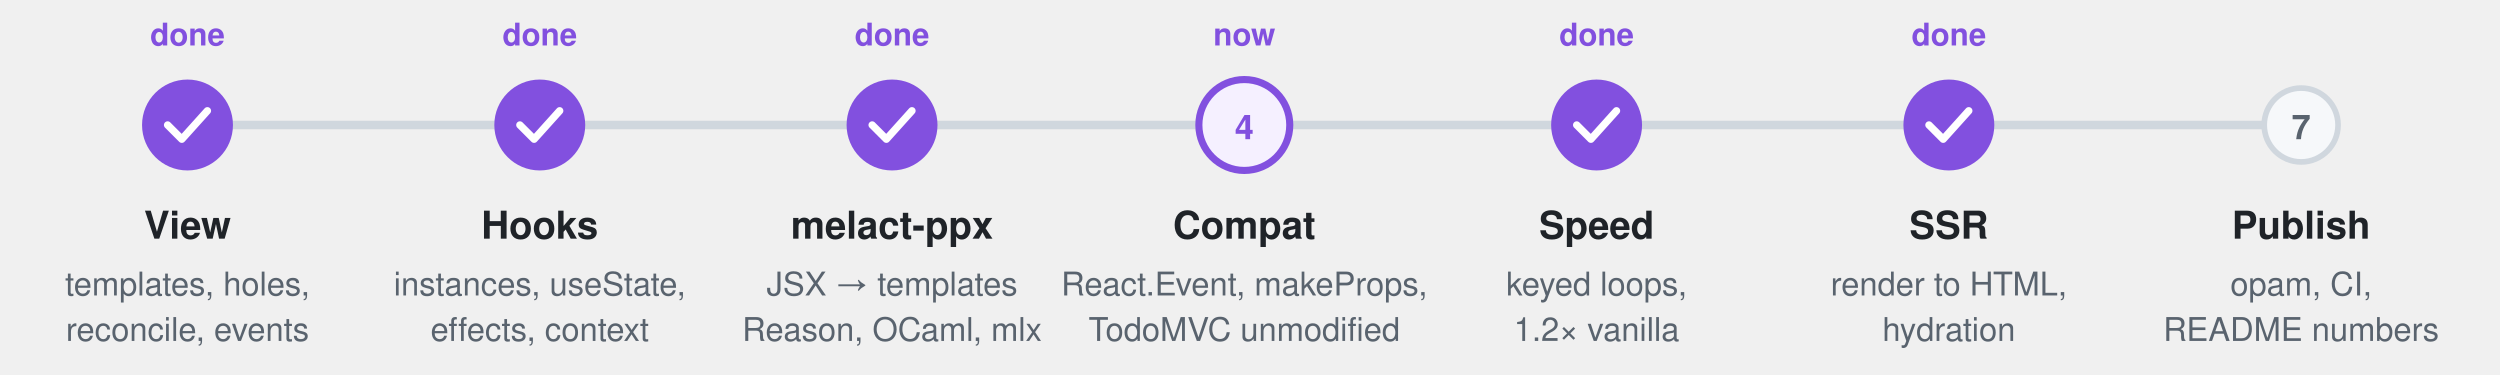
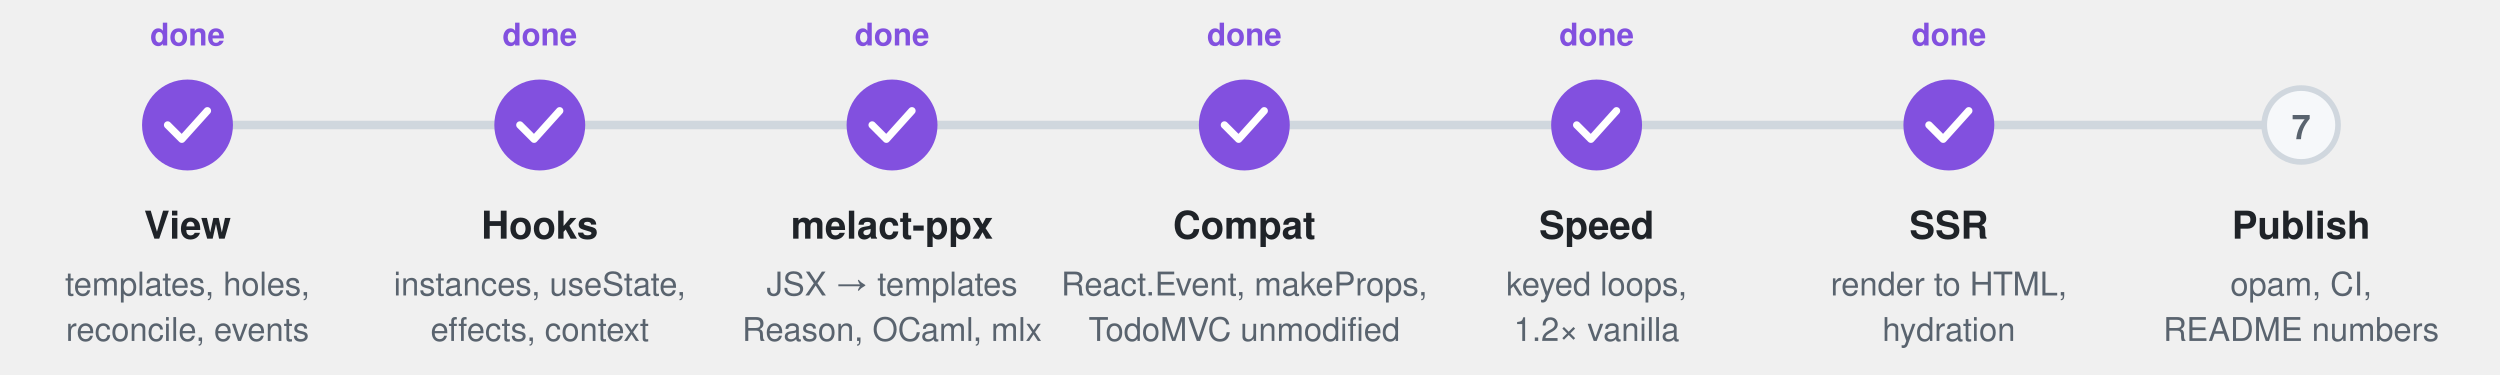
<svg xmlns="http://www.w3.org/2000/svg" viewBox="0 0 880 132" width="880" height="132" role="img" aria-label="Roadmap: View, hooks, melact-ppx, speed and server rendering with hydration done; compatibility in progress; publishing next">
  <style>text { font-family: -apple-system, BlinkMacSystemFont, 'Segoe UI', Helvetica, Arial, sans-serif; fill: #1f2328; }.mono { font-family: ui-monospace, SFMono-Regular, Menlo, Consolas, monospace; white-space: pre; }.muted { fill: #59636e; } .faint { fill: #8c959f; }.accent { fill: #8250df; } .green { fill: #1a7f37; }.orange { fill: #bc4c00; } .blue { fill: #0969da; }.flow { stroke-dasharray: 6 8; animation: flow 1.1s linear infinite; }@keyframes flow { to { stroke-dashoffset: -28; } }.pulse { animation: pulse 2.2s ease-in-out infinite; }@keyframes pulse { 0%, 100% { opacity: 1; } 50% { opacity: 0.35; } }@media (prefers-reduced-motion: reduce) { .flow, .pulse { animation: none; } }</style>
  <defs>
    <marker id="arrow-muted" viewBox="0 0 10 10" refX="9" refY="5" markerWidth="7" markerHeight="7" orient="auto-start-reverse">
      <path d="M0,0 L10,5 L0,10 z" fill="#59636e" />
    </marker>
    <marker id="arrow-accent" viewBox="0 0 10 10" refX="9" refY="5" markerWidth="7" markerHeight="7" orient="auto-start-reverse">
      <path d="M0,0 L10,5 L0,10 z" fill="#8250df" />
    </marker>
    <marker id="arrow-green" viewBox="0 0 10 10" refX="9" refY="5" markerWidth="7" markerHeight="7" orient="auto-start-reverse">
      <path d="M0,0 L10,5 L0,10 z" fill="#1a7f37" />
    </marker>
    <marker id="arrow-orange" viewBox="0 0 10 10" refX="9" refY="5" markerWidth="7" markerHeight="7" orient="auto-start-reverse">
      <path d="M0,0 L10,5 L0,10 z" fill="#bc4c00" />
    </marker>
    <marker id="arrow-blue" viewBox="0 0 10 10" refX="9" refY="5" markerWidth="7" markerHeight="7" orient="auto-start-reverse">
      <path d="M0,0 L10,5 L0,10 z" fill="#0969da" />
    </marker>
    <filter id="lift" x="-5%" y="-5%" width="110%" height="125%">
      <feDropShadow dx="0" dy="2" stdDeviation="3" flood-color="#1f2328" flood-opacity="0.10" />
    </filter>
    <linearGradient id="glow" x1="0" y1="0" x2="1" y2="0">
      <stop offset="0" stop-color="#8250df" />
      <stop offset="1" stop-color="#0969da" />
    </linearGradient>
  </defs>
  <line x1="66" y1="44" x2="810" y2="44" stroke="#d0d7de" stroke-width="3" />
  <circle cx="66" cy="44" r="16" fill="#8250df" />
  <path d="M59,44 l5,5 l9,-10" fill="none" stroke="#ffffff" stroke-width="2.6" stroke-linecap="round" stroke-linejoin="round" />
  <text x="66" y="16" font-size="11" xml:space="preserve" class="accent" font-weight="700" text-anchor="middle">done</text>
  <text x="66" y="84" font-size="13.5" xml:space="preserve" font-weight="600" text-anchor="middle">View</text>
  <text x="66" y="104" font-size="11.5" xml:space="preserve" class="muted" text-anchor="middle">templates, holes,</text>
  <text x="66" y="120" font-size="11.5" xml:space="preserve" class="muted" text-anchor="middle">reconcile, events</text>
  <circle cx="190" cy="44" r="16" fill="#8250df" />
  <path d="M183,44 l5,5 l9,-10" fill="none" stroke="#ffffff" stroke-width="2.6" stroke-linecap="round" stroke-linejoin="round" />
  <text x="190" y="16" font-size="11" xml:space="preserve" class="accent" font-weight="700" text-anchor="middle">done</text>
  <text x="190" y="84" font-size="13.5" xml:space="preserve" font-weight="600" text-anchor="middle">Hooks</text>
  <text x="190" y="104" font-size="11.5" xml:space="preserve" class="muted" text-anchor="middle">instances, useState,</text>
  <text x="190" y="120" font-size="11.5" xml:space="preserve" class="muted" text-anchor="middle">effects, context</text>
  <circle cx="314" cy="44" r="16" fill="#8250df" />
  <path d="M307,44 l5,5 l9,-10" fill="none" stroke="#ffffff" stroke-width="2.6" stroke-linecap="round" stroke-linejoin="round" />
  <text x="314" y="16" font-size="11" xml:space="preserve" class="accent" font-weight="700" text-anchor="middle">done</text>
  <text x="314" y="84" font-size="13.5" xml:space="preserve" font-weight="600" text-anchor="middle">melact-ppx</text>
  <text x="314" y="104" font-size="11.5" xml:space="preserve" class="muted" text-anchor="middle">JSX → templates</text>
  <text x="314" y="120" font-size="11.5" xml:space="preserve" class="muted" text-anchor="middle">Reason, OCaml, mlx</text>
-   <circle cx="438" cy="44" r="16" fill="#f5f0ff" stroke="#8250df" stroke-width="2.5" class="pulse" />
-   <text x="438" y="49" font-size="12" xml:space="preserve" class="accent" font-weight="700" text-anchor="middle">4</text>
-   <text x="438" y="16" font-size="11" xml:space="preserve" class="accent" font-weight="700" text-anchor="middle">now</text>
+   <circle cx="438" cy="44" r="16" fill="#8250df" />
+   <path d="M431,44 l5,5 l9,-10" fill="none" stroke="#ffffff" stroke-width="2.6" stroke-linecap="round" stroke-linejoin="round" />
+   <text x="438" y="16" font-size="11" xml:space="preserve" class="accent" font-weight="700" text-anchor="middle">done</text>
  <text x="438" y="84" font-size="13.5" xml:space="preserve" font-weight="600" text-anchor="middle">Compat</text>
  <text x="438" y="104" font-size="11.5" xml:space="preserve" class="muted" text-anchor="middle">React.Event, makeProps,</text>
  <text x="438" y="120" font-size="11.5" xml:space="preserve" class="muted" text-anchor="middle">TodoMVC unmodified</text>
  <circle cx="562" cy="44" r="16" fill="#8250df" />
  <path d="M555,44 l5,5 l9,-10" fill="none" stroke="#ffffff" stroke-width="2.6" stroke-linecap="round" stroke-linejoin="round" />
  <text x="562" y="16" font-size="11" xml:space="preserve" class="accent" font-weight="700" text-anchor="middle">done</text>
  <text x="562" y="84" font-size="13.5" xml:space="preserve" font-weight="600" text-anchor="middle">Speed</text>
  <text x="562" y="104" font-size="11.5" xml:space="preserve" class="muted" text-anchor="middle">keyed loops,</text>
  <text x="562" y="120" font-size="11.5" xml:space="preserve" class="muted" text-anchor="middle">1.2× vanilla</text>
  <circle cx="686" cy="44" r="16" fill="#8250df" />
  <path d="M679,44 l5,5 l9,-10" fill="none" stroke="#ffffff" stroke-width="2.6" stroke-linecap="round" stroke-linejoin="round" />
  <text x="686" y="16" font-size="11" xml:space="preserve" class="accent" font-weight="700" text-anchor="middle">done</text>
  <text x="686" y="84" font-size="13.5" xml:space="preserve" font-weight="600" text-anchor="middle">SSR</text>
  <text x="686" y="104" font-size="11.5" xml:space="preserve" class="muted" text-anchor="middle">render to HTML,</text>
  <text x="686" y="120" font-size="11.5" xml:space="preserve" class="muted" text-anchor="middle">hydration</text>
  <circle cx="810" cy="44" r="13" fill="#f6f8fa" stroke="#d0d7de" stroke-width="2" />
  <text x="810" y="49" font-size="12" xml:space="preserve" class="muted" font-weight="700" text-anchor="middle">7</text>
  <text x="810" y="84" font-size="13.5" xml:space="preserve" font-weight="600" text-anchor="middle">Publish</text>
  <text x="810" y="104" font-size="11.5" xml:space="preserve" class="muted" text-anchor="middle">opam, CI,</text>
  <text x="810" y="120" font-size="11.5" xml:space="preserve" class="muted" text-anchor="middle">README numbers</text>
</svg>
